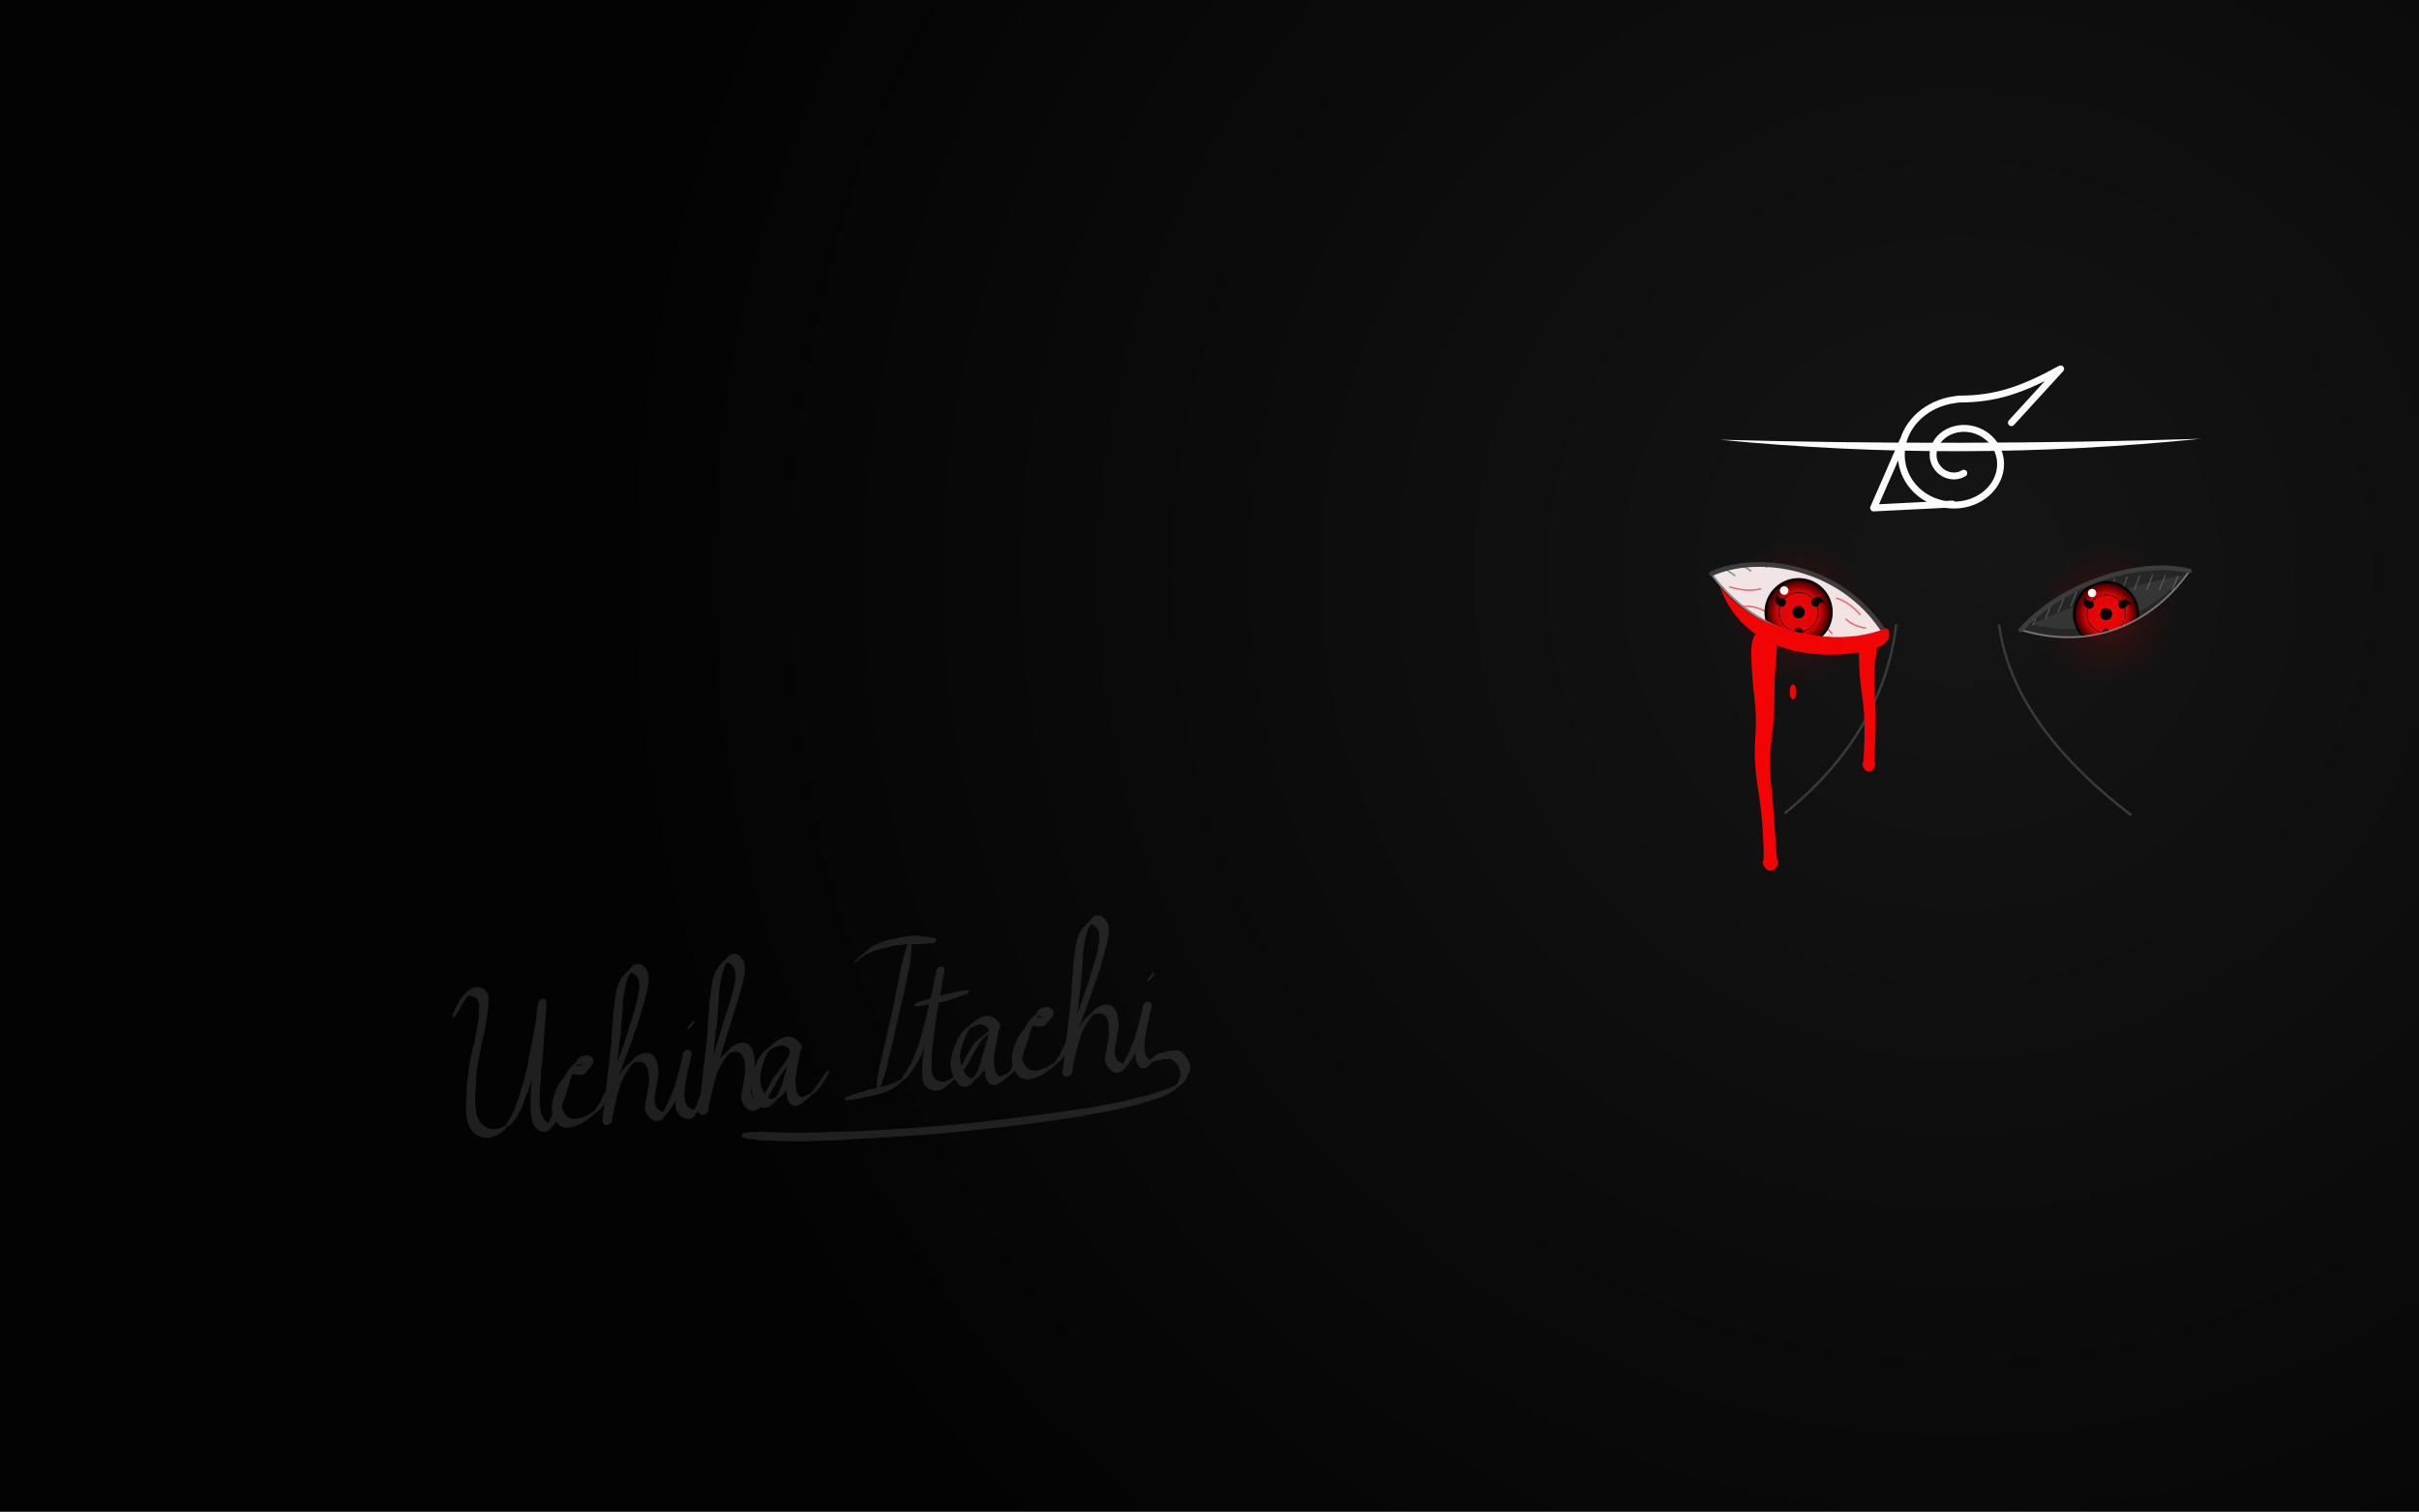
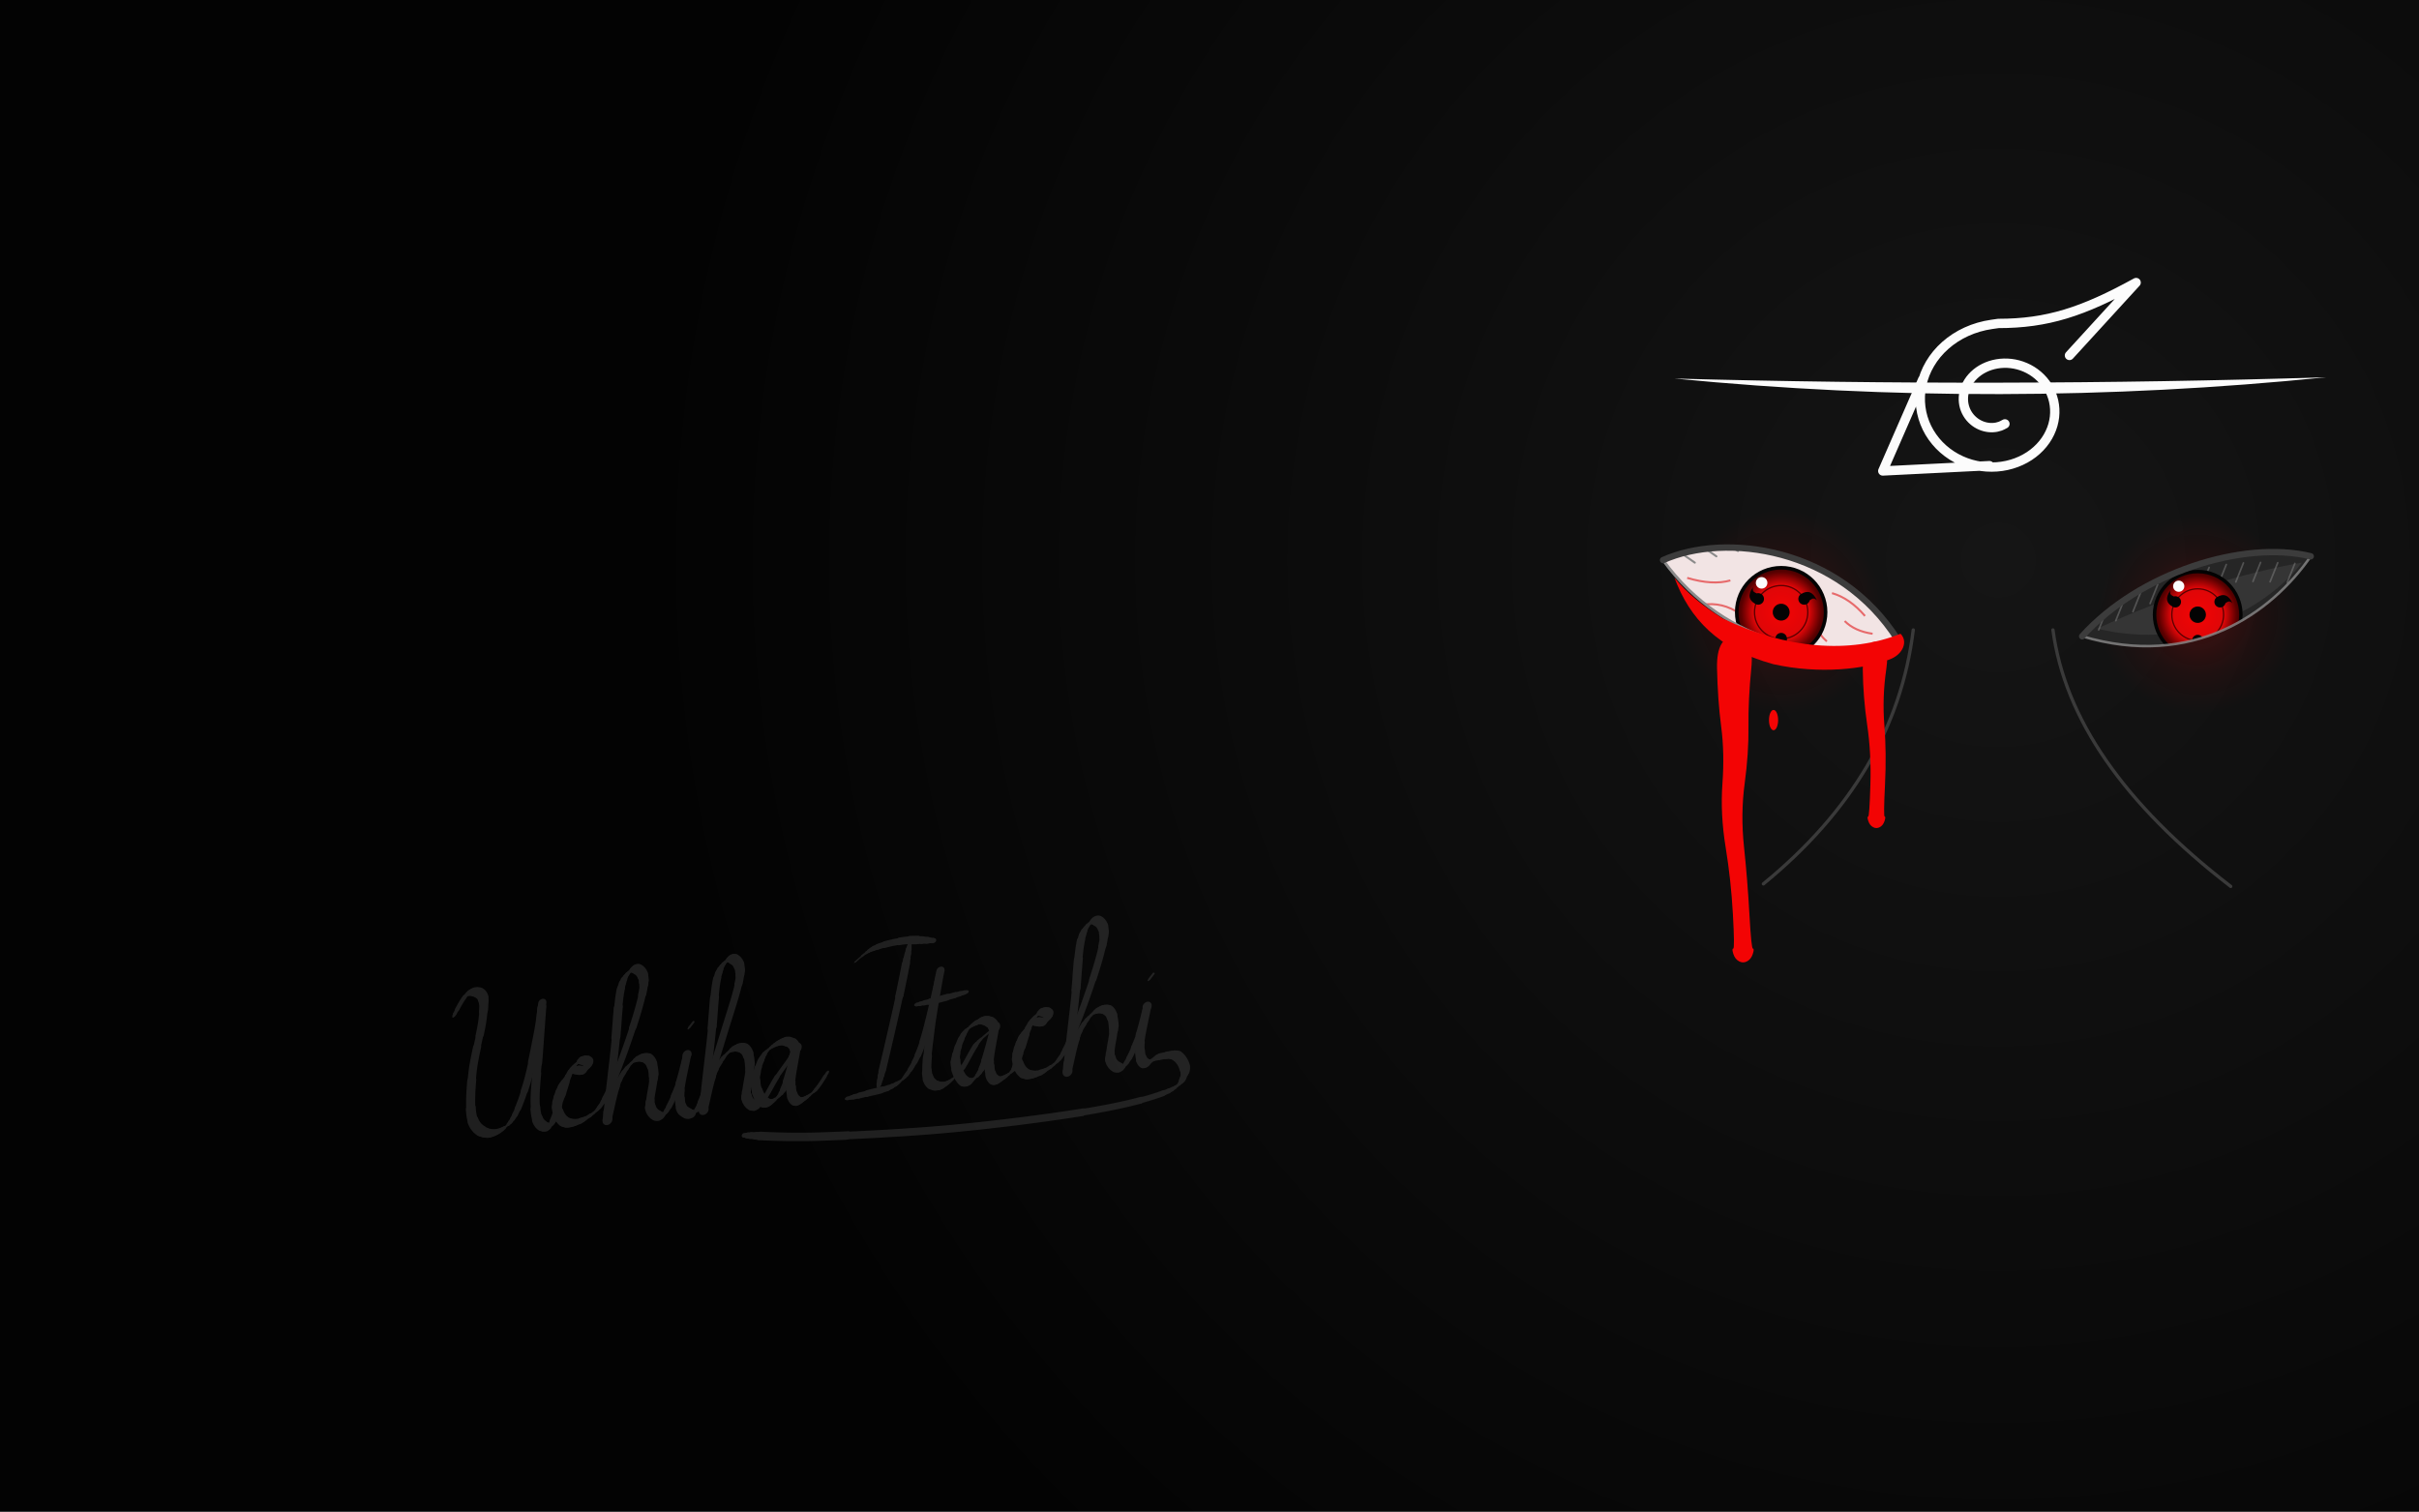
<svg xmlns="http://www.w3.org/2000/svg" viewBox="0 0 1600 1000" preserveAspectRatio="xMidYMid slice">
  <defs>
-     <radialGradient id="uc-depth" gradientUnits="userSpaceOnUse" cx="1295.68" cy="379.58" r="900">
+     <radialGradient id="uc-depth" gradientUnits="userSpaceOnUse" cx="1321.76" cy="370.56" r="900">
      <stop offset="0" stop-color="#151515" />
      <stop offset="0.55" stop-color="#0b0b0b" />
      <stop offset="1" stop-color="#030303" />
    </radialGradient>
    <radialGradient id="uc-glow">
      <stop offset="0" stop-color="#f30404" stop-opacity="0.22" />
      <stop offset=".6" stop-color="#f30404" stop-opacity="0.06" />
      <stop offset="1" stop-color="#f30404" stop-opacity="0" />
    </radialGradient>
    <radialGradient id="uc-iris">
      <stop offset="0" stop-color="#f30404" />
      <stop offset=".62" stop-color="#de0608" />
      <stop offset=".9" stop-color="#5c0000" />
      <stop offset="1" stop-color="#400000" />
    </radialGradient>
    <clipPath id="uc-eyeL">
      <path d="M103 520C152 498 242 510 288 583C236 603 152 588 103 520Z" />
    </clipPath>
    <clipPath id="uc-eyeR">
      <path d="M433 580C478 530 560 504 613 517C582 562 520 606 433 580Z" />
    </clipPath>
  </defs>
  <rect width="1600" height="1000" fill="#030303" />
  <rect width="1600" height="1000" fill="url(#uc-depth)" />
  <g id="uc-signature" opacity="0.11" transform="translate(306 650) rotate(-6) skewX(-12) scale(1)">
    <g fill="none" stroke="#fcfcfc" stroke-linecap="round" stroke-linejoin="round">
      <path d="M-4 22 -3.58 21.19M262.68 13.5 263.5 12.83 264.47 12.03 265.55 11.14 266.75 10.19M155 46 155.61 45.19M461 46 461.61 45.19" stroke-width="1" />
      <path d="M-3.58 21.19 -3.06 20.09M67.79 100.74 69 100M81.32 62.38 82.23 61.4M83.13 60.6 84 60M89.04 65.01 88 66M81 66 79.96 66.67M77.74 68.55 76.65 69.73M95.34 96.22 96.44 95.54 97.52 94.75M98.6 93.83 99.68 92.74M107.15 100.57 107.32 100.46M117.34 66.66 118.24 65.65 119.13 64.75M120 64 121.42 63.07M155.91 63.09 156 63M164.82 101.65 166.41 99.97M171.15 100.57 171.32 100.46M181.34 66.66 182.24 65.65 183.13 64.75M184 64 185.42 63.07M208.74 100.45 209.48 99.65M213 63.42 211.56 64.37M210.21 65.46 209 66.67M219.59 97.59 220.83 96.3M239.83 99.09 241.32 98.12M244 96 244.96 95.03M250.28 86.94 250.96 85.74 251.54 84.75M269.43 8.28 270.9 7.41M298 5 297.92 5.85M299.85 96.15 300.97 95.45M303.04 93.74 304.03 92.68M334.64 98.69 336.04 97.7M338.74 95.34 340 94M351.21 74.51 352.57 73.14M345.57 63.48 344.26 64.41M343.03 65.47 341.93 66.67M351.46 98.01 352.73 96.65M372.12 99.09 373.6 98.12M374.92 97.07 376 96M387.32 62.38 388.23 61.4M389.13 60.6 390 60M395.04 65.01 394 66M387 66 385.96 66.67M383.74 68.55 382.65 69.73M401.34 96.22 402.44 95.54 403.52 94.75M404.6 93.83 405.68 92.74M413.15 100.57 413.32 100.46M423.34 66.66 424.24 65.65 425.13 64.75M426 64 427.42 63.07M461.91 63.09 462 63M487.92 117.34 486.5 118.32M339.12 41.15 340 41" stroke-width="2" />
      <path d="M-3.06 20.09 -2.45 18.76 -1.76 17.27M2.32 9.76 3.17 8.72M36.74 99.44 38.18 98.59M40.83 96.36 42 95M69 100 69.57 99.26M80.43 63.54 81.32 62.38M76.65 69.73 75.64 71.04M92 98 93.13 97.42 94.24 96.84 95.34 96.22M99.68 92.74 100.75 91.45M113.14 3.45 112.11 4.04M111.07 4.9 110.06 6.05M116.44 67.8 117.34 66.66M144.71 100.4 145.44 99.54M177.14 3.45 176.11 4.04M175.07 4.9 174.06 6.05M180.44 67.8 181.34 66.66M209.48 99.65 210.24 98.65M214.5 62.62 213 63.42M209 66.67 208 68M216.96 99.43 218.29 98.64M220.83 96.3 221.98 94.77M238.31 99.94 239.83 99.09M244.96 95.03 245.92 93.86 246.87 92.54 247.8 91.13 248.69 89.69 249.52 88.27 250.28 86.94M270.9 7.41 272.42 6.63M297.92 5.85 297.83 6.84M287.12 96.16 287 97M266.93 102.87 268.13 102.71 269.56 102.52M298.66 96.79 299.85 96.15M304.03 92.68 305.01 91.44M333.24 99.52 334.64 98.69M340 94 340.83 92.95M350 76 351.21 74.51M358.99 67.73 359.68 66.85M346.93 62.68 345.57 63.48M348.78 99.79 350.13 99.06M370.56 99.94 372.12 99.09M376 96 376.83 94.86M386.43 63.54 387.32 62.38M382.65 69.73 381.64 71.04M398 98 399.13 97.42 400.24 96.84 401.34 96.22M405.68 92.74 406.75 91.45M419.14 3.45 418.11 4.04M417.07 4.9 416.06 6.05M422.44 67.8 423.34 66.66M450.71 100.4 451.44 99.54M467.76 99.55 469.26 98.79 470.82 98M489.9 115.29 489.04 116.33M486.5 118.32 484.74 119.26M306.85 45.9 307.91 45.77 309.16 45.63M338.02 41.34 339.12 41.15" stroke-width="2.5" />
      <path d="M-1.76 17.27 -1.02 15.68 -0.22 14.07 0.61 12.5 1.46 11.04 2.32 9.76M4 8 5.39 7.32M35.25 100.13 36.74 99.44M42 95 42.67 94.05 43.31 93M79.57 64.87 80.43 63.54M75.64 71.04 74.74 72.47M90.57 98.66 92 98M100.75 91.45 101.83 89.91 102.91 88.11M110.06 6.05 109.11 7.52M114.7 70.36 115.56 69.03 116.44 67.8M121.42 63.07 122.93 62.42M145.44 99.54 146.16 98.46M163.26 102.29 164.82 101.65M174.06 6.05 173.11 7.52M178.7 70.36 179.56 69.03 180.44 67.8M185.42 63.07 186.93 62.42M210.24 98.65 211 97.47M218 84 218.82 82.66 219.72 81.27 220.68 79.85 221.67 78.41 222.67 76.96 223.65 75.52 224.59 74.11 225.46 72.74 226.25 71.42M216 61.96 214.5 62.62M215.63 99.96 216.96 99.43M236.82 100.6 238.31 99.94M272.42 6.63 274 6M313.12 4.9 314 5M297.83 6.84 297.72 7.96M287.25 95.18 287.12 96.16M269.56 102.52 271.15 102.3M296 98 297.39 97.4 298.66 96.79M305.01 91.44 306 90 306.64 88.99 307.27 87.95M331.85 100.19 333.24 99.52M340.83 92.95 341.65 91.76 342.44 90.43M349.24 77.15 350 76M348.3 62.04 346.93 62.68M341.93 66.67 341 68M352.73 96.65 353.93 94.98M368.99 100.6 370.56 99.94M385.57 64.87 386.43 63.54M381.64 71.04 380.74 72.47M396.57 98.66 398 98M406.75 91.45 407.83 89.91 408.91 88.11M416.06 6.05 415.11 7.52M420.7 70.36 421.56 69.03 422.44 67.8M427.42 63.07 428.93 62.42M451.44 99.54 452.16 98.46M466.36 100.12 467.76 99.55M470.82 98 472.41 97.35M490.56 114.24 489.9 115.29M484.74 119.26 482.59 120.15M201.68 120.21 200.81 120.1 200 120M309.16 45.63 310.56 45.46 312.08 45.28M335.26 41.81 336.72 41.56 338.02 41.34" stroke-width="3" />
      <path d="M3.17 8.72 4 8M38.18 98.59 39.55 97.56 40.83 96.36M82.23 61.4 83.13 60.6M79.96 66.67 78.85 67.53 77.74 68.55M97.52 94.75 98.6 93.83M112.11 4.04 111.07 4.9M119.13 64.75 120 64M144 101 144.71 100.4M176.11 4.04 175.07 4.9M183.13 64.75 184 64M208 101 208.74 100.45M211.56 64.37 210.21 65.46M218.29 98.64 219.59 97.59M241.32 98.12 242.73 97.07 244 96M251.54 84.75 252 84M266.75 10.19 268.05 9.22 269.43 8.28M266 103 266.93 102.87M300.97 95.45 302.02 94.65 303.04 93.74M336.04 97.7 337.41 96.58 338.74 95.34M352.57 73.14 354 71.89 355.43 70.73 356.79 69.66 358 68.67 358.99 67.73M344.26 64.41 343.03 65.47M350.13 99.06 351.46 98.01M373.6 98.12 374.92 97.07M388.23 61.4 389.13 60.6M385.96 66.67 384.85 67.53 383.74 68.55M403.52 94.75 404.6 93.83M418.11 4.04 417.07 4.9M425.13 64.75 426 64M450 101 450.71 100.4M489.04 116.33 487.92 117.34M306 46 306.85 45.9M155.61 45.19 156.5 44 157.39 42.81 158 42M461.61 45.19 462.5 44 463.39 42.81 464 42" stroke-width="1.5" />
      <path d="M5.39 7.32 6.94 7M32.24 100.98 33.74 100.64M44.52 90.66 45.08 89.37 45.62 88.02 46.13 86.6M70.11 98.25 70.61 97.01M77.56 69.15 78 68 78.75 66.36M88 66 86.92 66.19M74 74 73.51 75.31M85.96 99.86 87.52 99.59 89.06 99.19M104 86 104.48 84.96 104.98 83.83 105.48 82.62 105.98 81.34 106.5 80 107.01 78.59 107.53 77.13M111 78 111.63 76.38 112.32 74.79M122.93 62.42 124.48 62.03M147.61 95.75 148.31 94.19 149 92.53 149.67 90.81 150.3 89.07M168 97 168.35 96.14 168.71 95.17M175 78 175.63 76.38 176.32 74.79M186.93 62.42 188.48 62.03M226.92 70.17 227.45 69.01M218.8 61.15 217.45 61.47M206.73 70.41 206.16 71.82M214.34 100.24 215.63 99.96M223 93 223.47 91.92M276.64 5.21 278.07 4.86 279.56 4.54 281.11 4.25M309.32 4.37 310.75 4.57M297.61 9.2 297.48 10.55 297.35 11.99M287.97 90.09 287.77 91.52 287.58 92.85M274.67 101.81 276.49 101.55 278.28 101.28 280 101M289.02 99.76 290.54 99.5 292.02 99.21 293.43 98.86M309.67 83.32 310.25 82 310.82 80.6 311.37 79.11M329.21 100.94 330.5 100.66M359.68 66.85 360 66M352 61 350.87 61.19M340.38 69.13 339.79 70.41 339.23 71.82M355 93 355.44 91.92M377.49 93.59 378.01 92.19M383.56 69.17 384 68 384.75 66.36M394 66 392.92 66.19M380 74 379.51 75.31M391.96 99.86 393.52 99.59 395.06 99.19M410 86 410.48 84.96 410.98 83.83 411.48 82.62 411.98 81.34 412.5 80 413.01 78.59 413.53 77.13M417 78 417.63 76.38 418.32 74.79M428.93 62.42 430.48 62.03M453.61 95.75 454.31 94.19 455 92.53 455.67 90.81 456.3 89.07M472.41 97.35 474 97M491.05 113.18 490.56 114.24M479.01 121.28 477.99 121.56 476.93 121.83 475.84 122.1 474.71 122.37 473.55 122.63 472.35 122.89 471.11 123.15 469.84 123.4 468.52 123.65 467.18 123.9 465.79 124.14 464.37 124.38M204.62 120.62 203.58 120.48 202.6 120.34M315.36 44.89 317.06 44.67 318.75 44.45M326.78 43.25 328.52 42.96 330.27 42.67 332 42.38" stroke-width="4" />
      <path d="M6.94 7 8.57 7M15.21 35.62 15.02 37.21 14.83 38.82 14.64 40.46 14.44 42.13 14.24 43.8M29.35 101.17 30.77 101.16M49.23 75.42 49.62 73.72 50 72 50.28 70.66 50.55 69.25 50.81 67.78 51.06 66.26 51.29 64.7 51.52 63.1 51.74 61.48 51.95 59.84 52.15 58.18 52.34 56.52M72.38 90.62 72.79 88.88 73.19 87.17M74.76 80.98 75.11 79.42 75.44 77.85 75.77 76.28 76.1 74.73 76.44 73.23M72.63 78.33 72.27 79.98 72 81.65M82.93 99.96 84.42 99.98M117.63 41.26 118.03 39.54 118.42 37.82 118.8 36.09 119.17 34.37 119.53 32.67 119.87 30.98 120.19 29.31 120.49 27.67 120.77 26.07 121.03 24.5 121.26 22.98 121.46 21.51 121.64 20.09M107.54 11.47 107 14 106.85 15.06M107.5 99.77 107.71 98.58 107.93 96.98 108.17 95.05 108.44 92.88 108.73 90.54 109.04 88.14 109.38 85.74 109.74 83.45 110.13 81.34 110.55 79.49M141.24 101.4 142.69 101.48M152.83 80.81 153.23 78.93 153.61 76.95 153.97 74.91 154.31 72.87 154.63 70.88 154.92 68.99 155.18 67.27 155.41 65.76 155.61 64.53 155.78 63.62M173.43 77.94 173.84 76.2 174.25 74.44 174.66 72.66 175.06 70.88 175.46 69.09 175.85 67.3 176.24 65.52 176.63 63.75 177 62 177.38 60.27 177.74 58.58 178.09 56.92 178.44 55.3 178.77 53.72 179.1 52.2 179.41 50.73 179.71 49.33 180 48 180.41 46.12 180.82 44.26 181.23 42.42 181.63 40.59 182.03 38.8 182.42 37.02 182.8 35.28 183.17 33.56 183.53 31.88 183.87 30.24 184.19 28.63 184.49 27.05 184.77 25.52 185.03 24.04 185.26 22.6 185.46 21.21 185.64 19.87M171.54 11.47 171 14 170.85 15.06M171.5 99.77 171.71 98.58 171.93 96.98 172.17 95.05 172.44 92.88 172.73 90.54 173.04 88.14 173.38 85.74 173.74 83.45 174.13 81.34 174.55 79.49M205.09 101.4 206.58 101.48M227.82 67.95 228 67M221.51 61.08 220 61M204.75 76.56 204.41 78.23 204.15 79.89M213.12 100.25 214.34 100.24M224.8 87.36 225.22 85.53 225.63 83.59 226.02 81.6 226.39 79.57 226.75 77.56 227.09 75.6 227.41 73.72 227.7 71.96 227.98 70.36 228.23 68.96 228.46 67.78 228.67 66.87M290.84 3.14 292.44 3.05 294 3 295.59 3 297.28 3.05M302.6 3.5 304.38 3.7 306.11 3.92M297.06 15.12 296.91 16.78 296.75 18.5M294.66 39.02 294.48 40.55 294.3 42.08 294.12 43.61 293.93 45.16 293.74 46.7 293.55 48.25 293.36 49.8 293.16 51.35 292.96 52.9 292.77 54.44 292.57 55.98 292.37 57.52 292.17 59.05 291.97 60.57 291.78 62.08 291.58 63.58 291.39 65.07 291.19 66.54 291 68 290.78 69.64 290.56 71.32 290.33 73.05 290.09 74.81 289.85 76.59 289.6 78.37 289.35 80.15 289.11 81.91 288.87 83.65 288.63 85.34 288.4 86.99M314 70 314.27 68.79 314.54 67.47 314.82 66.05 315.09 64.55 315.37 62.96 315.64 61.32 315.92 59.61 316.19 57.86 316.46 56.07 316.73 54.25 316.99 52.42 317.25 50.58 317.5 48.75 317.75 46.93 317.99 45.14 318.22 43.38 318.45 41.67 318.66 40.01 318.87 38.42 319.07 36.91 319.25 35.48 319.43 34.15 319.59 32.93 319.74 31.82 319.88 30.84 320 30M328 101 329.21 100.94M353.72 61.08 352 61M337.81 76.56 337.46 78.23 337.19 79.89 336.99 81.52M346.18 100.27 347.45 100.2M356.74 87.36 357.15 85.53 357.56 83.59 357.95 81.6 358.33 79.57 358.69 77.56 359.03 75.6 359.36 73.72 359.67 71.96 359.95 70.36 360.21 68.96 360.45 67.78 360.66 66.87M378.44 90.69 378.81 89.1 379.16 87.45 379.55 85.74M380.7 81.23 381.04 79.71 381.37 78.14 381.71 76.55 382.05 74.96 382.4 73.4M378.63 78.33 378.27 79.98 378 81.65M388.93 99.96 390.42 99.98M423.63 41.26 424.03 39.54 424.42 37.82 424.8 36.09 425.17 34.37 425.53 32.67 425.87 30.98 426.19 29.31 426.49 27.67 426.77 26.07 427.03 24.5 427.26 22.98 427.46 21.51 427.64 20.09M413.54 11.47 413 14 412.85 15.06M413.5 99.77 413.71 98.58 413.93 96.98 414.17 95.05 414.44 92.88 414.73 90.54 415.04 88.14 415.38 85.74 415.74 83.45 416.13 81.34 416.55 79.49M447.24 101.4 448.69 101.48M458.83 80.81 459.23 78.93 459.61 76.95 459.97 74.91 460.31 72.87 460.63 70.88 460.92 68.99 461.18 67.27 461.41 65.76 461.61 64.53 461.78 63.62M478.62 96.6 480.25 96.56 481.85 96.64M492.16 108.65 492 110M426.21 128.23 424.9 128.31 423.57 128.38 422.21 128.45 420.84 128.52 419.44 128.59 418.03 128.66 416.6 128.73 415.15 128.79 413.68 128.85 412.19 128.92 410.69 128.98 409.17 129.04 407.64 129.09 406.1 129.15 404.54 129.21 402.96 129.26 401.38 129.31 399.78 129.36 398.17 129.41 396.56 129.46 394.93 129.5 393.29 129.55 391.65 129.59 389.99 129.63 388.33 129.67 386.67 129.71 384.99 129.74 383.32 129.78 381.63 129.81 379.95 129.84 378.26 129.87 376.57 129.89 374.87 129.92 373.18 129.94 371.48 129.96 369.79 129.98 368.09 130 366.4 130.02 364.7 130.03 363.02 130.04 361.33 130.05 359.65 130.06 357.97 130.07 356.3 130.07 354.63 130.07 352.97 130.07 351.32 130.07 349.67 130.07 348.04 130.06 346.41 130.05 344.79 130.04 343.18 130.03 341.58 130.02 340 130 338.42 129.98 336.82 129.96 335.21 129.93 333.59 129.91 331.96 129.88 330.33 129.84 328.68 129.81 327.03 129.77 325.37 129.73 323.7 129.68 322.03 129.64 320.35 129.59 318.67 129.54 316.98 129.48 315.3 129.43 313.6 129.37 311.91 129.31 310.21 129.25 308.52 129.19 306.82 129.12 305.13 129.05 303.43 128.98 301.74 128.91 300.05 128.84 298.37 128.77 296.68 128.69 295.01 128.62 293.33 128.54 291.67 128.46 290.01 128.38 288.35 128.3 286.71 128.22 285.07 128.13 283.44 128.05 281.83 127.96 280.22 127.88 278.62 127.79 277.04 127.7 275.46 127.62 273.9 127.53 272.36 127.44 270.83 127.35 269.31 127.26M210.59 121.5 209.29 121.31 208.05 121.13" stroke-width="5" />
      <path d="M8.57 7 10.17 7.32M15.53 14.03 15.73 15.31 15.88 16.72 15.98 18.27 16.03 19.96M13.04 65.16 13.08 66.91 13.13 68.67 13.2 70.42 13.28 72.16 13.38 73.89 13.5 75.59 13.63 77.27 13.79 78.91 13.98 80.51 14.18 82.07 14.41 83.56M25.57 100.29 26.8 100.71 28 101M55 22 55.03 22.87 55.06 23.89 55.1 25.06 55.14 26.35 55.19 27.75 55.24 29.26 55.29 30.85 55.35 32.51 55.41 34.24 55.47 36.02 55.53 37.83 55.59 39.66 55.65 41.5 55.71 43.34 55.77 45.16 55.83 46.95 55.89 48.69 55.95 50.38 56 52 56.05 53.6 56.09 55.23 56.13 56.89 56.16 58.58M56.27 65.4 56.3 67.1 56.33 68.77 56.37 70.43 56.41 72.05 56.46 73.64 56.52 75.18 56.59 76.67 56.67 78.1 56.77 79.47 56.88 80.78 57 82 57.26 84.16 57.54 86.15 57.85 87.98M64.94 100.44 66.41 100.85M90 61 90.18 62.09M85.56 65.98 84.04 65.66M71.74 84.98 71.8 86.54 72 88M80.19 99.48 81.5 99.8M122 14 121.8 11.65M106.43 27.41 106.46 29.03 106.5 30.69 106.54 32.37 106.59 34.09 106.65 35.83 106.7 37.59 106.76 39.37 106.81 41.16 106.86 42.97 106.91 44.78 106.95 46.59M106.74 94.72 106.77 95.94 106.8 97.03 106.84 97.99 106.88 98.81 106.94 99.48 107 100M127.48 62.03 128.83 62.4M135 74 135.13 75.23 135.18 76.61M134.49 91.31 134.57 92.7 134.73 93.94M156 63 156.03 63.32M153.97 86.71 154 88 154.17 90.22 154.44 92.27M186 14 185.8 11.65M170.43 27.41 170.46 29.03 170.5 30.69 170.54 32.37 170.59 34.09 170.65 35.83 170.7 37.59 170.76 39.37 170.81 41.16 170.86 42.97 170.91 44.78 170.95 46.59M170.74 94.72 170.77 95.94 170.8 97.03 170.84 97.99 170.88 98.81 170.94 99.48 171 100M191.48 62.03 192.83 62.4M199 74 199.13 75.23 199.18 76.61M198.49 91.31 198.57 92.7 198.73 93.94M228 67 227.84 65.45M223.1 61.45 221.51 61.08M203.89 84.61 204 86M212 100 213.12 100.25M229.12 66.12 229.17 66.65M227.91 88.76 228 90 228.3 92.11M317.82 80.94 317.86 82.53 317.92 84.07 317.99 85.56 318.09 87 318.21 88.36 318.36 89.65 318.54 90.86M325.35 100.55 326.68 100.86M355.56 61.59 353.72 61.08M336.89 84.61 337 86M345 100 346.18 100.27M361.12 66.12 361.17 66.65M359.91 88.76 360 90 360.3 92.11M396 61 396.18 62.09M391.56 65.98 390.04 65.66M377.74 84.98 377.8 86.54 378 88M386.19 99.48 387.5 99.8M428 14 427.8 11.65M412.43 27.41 412.46 29.03 412.5 30.69 412.54 32.37 412.59 34.09 412.65 35.83 412.7 37.59 412.76 39.37 412.81 41.16 412.86 42.97 412.91 44.78 412.95 46.59M412.74 94.72 412.77 95.94 412.8 97.03 412.84 97.99 412.88 98.81 412.94 99.48 413 100M433.48 62.03 434.83 62.4M441 74 441.13 75.23 441.18 76.61M440.49 91.31 440.57 92.7 440.73 93.94M462 63 462.03 63.32M459.97 86.71 460 88 460.17 90.22 460.44 92.27M464 100 465.1 100.32M483.38 96.88 484.77 97.32M491.99 107.19 492.16 108.65" stroke-width="6" />
      <path d="M10.17 7.32 11.67 7.94M14.92 11.81 15.26 12.87 15.53 14.03M14.41 83.56 14.67 85 14.96 86.37 15.28 87.66 15.62 88.88 16 90 16.75 91.78M23.11 99.05 24.34 99.74 25.57 100.29M57.85 87.98 58.19 89.66 58.56 91.19 58.97 92.58 59.41 93.85 59.9 95.01M63.48 99.59 64.94 100.44M87.5 59.69 89.06 60.26M72 88 72.35 89.42 72.84 90.88 73.44 92.33M77.91 98.32 79 99 80.19 99.48M121.8 11.65 121.34 9.59 120.67 7.81M116.87 3.52 115.89 3.13M107 100 107.15 100.57M128.83 62.4 130 63M133.13 67.13 133.71 68.62 134.22 70.27 134.65 72.06 135 74M134.73 93.94 135 95M139.74 100.83 141.24 101.4M154.44 92.27 154.8 94.11 155.25 95.75 155.8 97.17M160.36 101.58 161.76 102.18M185.8 11.65 185.34 9.59 184.67 7.81M180.87 3.52 179.89 3.13M171 100 171.15 100.57M192.83 62.4 194 63M197.13 67.13 197.71 68.62 198.22 70.27 198.65 72.06 199 74M198.73 93.94 199 95M203.6 100.83 205.09 101.4M226.04 62.98 224.65 62.08 223.1 61.45M204 86 204.27 87.5 204.68 89.07 205.24 90.67 205.9 92.27M211.11 99.53 212 100M228.3 92.11 228.69 94.04 229.17 95.78 229.75 97.31M232.05 100.48 233 101M318.54 90.86 318.75 91.98 319 93 319.72 95.11M322.81 99.25 324.05 100.02 325.35 100.55M360 66 359.74 64.74M357.31 62.44 355.56 61.59M337 86 337.27 87.5 337.7 89.07 338.26 90.67M344.15 99.53 345 100M360.3 92.11 360.69 94.04 361.17 95.78 361.75 97.31M364.05 100.48 365 101M393.5 59.69 395.06 60.26M378 88 378.35 89.42 378.84 90.88 379.44 92.33M383.91 98.32 385 99 386.19 99.48M427.8 11.65 427.34 9.59 426.67 7.81M422.87 3.52 421.89 3.13M413 100 413.15 100.57M434.83 62.4 436 63M439.13 67.13 439.71 68.62 440.22 70.27 440.65 72.06 441 74M440.73 93.94 441 95M445.74 100.83 447.24 101.4M460.44 92.27 460.8 94.11 461.25 95.75 461.8 97.17M484.77 97.32 486 98M491.56 105.67 491.99 107.19" stroke-width="6.5" />
      <path d="M11.67 7.94 12.97 8.84 14 10 14.5 10.86 14.92 11.81M16.75 91.78 17.61 93.39 18.57 94.83 19.62 96.11 20.73 97.24 21.9 98.22 23.11 99.05M59.9 95.01 60.42 96.05 61 97 62.14 98.41 63.48 99.59M89.06 60.26 90 61M73.44 92.33 74.16 93.75 74.98 95.1 75.89 96.33 76.87 97.42 77.91 98.32M120.67 7.81 119.84 6.33 118.89 5.12 117.89 4.19 116.87 3.52M130 63 130.9 63.73 131.72 64.67 132.46 65.81 133.13 67.13M135 95 135.82 96.85 136.94 98.48 138.28 99.83 139.74 100.83M155.8 97.17 156.44 98.36 157.17 99.31 158 100 159.1 100.76 160.36 101.58M184.67 7.81 183.84 6.33 182.89 5.12 181.89 4.19 180.87 3.52M194 63 194.9 63.73 195.72 64.67 196.46 65.81 197.13 67.13M199 95 199.8 96.85 200.89 98.48 202.17 99.83 203.6 100.83M227.84 65.45 227.14 64.1 226.04 62.98M205.9 92.27 206.66 93.82 207.48 95.28 208.37 96.62 209.28 97.8 210.2 98.79 211.11 99.53M229 66 229.12 66.12M229.75 97.31 230.42 98.62 231.19 99.68 232.05 100.48M319.72 95.11 320.62 96.83 321.66 98.2 322.81 99.25M359.74 64.74 358.78 63.52 357.31 62.44M338.26 90.67 338.94 92.27 339.71 93.82 340.55 95.28 341.44 96.62 342.35 97.8 343.26 98.79 344.15 99.53M361 66 361.12 66.12M361.75 97.31 362.42 98.62 363.19 99.68 364.05 100.48M395.06 60.26 396 61M379.44 92.33 380.16 93.75 380.98 95.1 381.89 96.33 382.87 97.42 383.91 98.32M426.67 7.81 425.84 6.33 424.89 5.12 423.89 4.19 422.87 3.52M436 63 436.9 63.73 437.72 64.67 438.46 65.81 439.13 67.13M441 95 441.82 96.85 442.94 98.48 444.28 99.83 445.74 100.83M461.8 97.17 462.44 98.36 463.17 99.31 464 100M486 98 487.03 98.86 488.08 99.95 489.11 101.22 490.07 102.63 490.9 104.13 491.56 105.67" stroke-width="7" />
      <path d="M16.03 19.96 16.05 21.81 16.04 23.82 16 26 15.96 27.18 15.89 28.43 15.8 29.75 15.68 31.14 15.54 32.59 15.38 34.08 15.21 35.62M14.24 43.8 14.05 45.49 13.86 47.17 13.68 48.86 13.52 50.53 13.37 52.18 13.25 53.82 13.14 55.42 13.07 56.99 13.02 58.52 13 60 13 61.7 13.02 63.42 13.04 65.16M28 101 29.35 101.17M52.34 56.52 52.53 54.86 52.71 53.21 52.87 51.57 53.04 49.96 53.19 48.38 53.34 46.85 53.48 45.35 53.62 43.92 53.75 42.54 53.88 41.23 54 40 54.19 37.95 54.35 35.98 54.48 34.09 54.59 32.3 54.68 30.6 54.75 29 54.81 27.52 54.85 26.15 54.89 24.91 54.93 23.8 54.96 22.83 55 22 55 19 55 22M56.16 58.58 56.19 60.28 56.21 61.99 56.24 63.7 56.27 65.4M85.69 59.52 87.5 59.69M86.92 66.19 85.56 65.98M84.04 65.66 82.48 65.57M72 81.65 71.81 83.33 71.74 84.98M81.5 99.8 82.93 99.96M121.64 20.09 121.78 18.73 121.89 17.43 121.97 16.21 122 15.07 122 14M115.89 3.13 115 3M106.85 15.06 106.72 16.19 106.62 17.39 106.54 18.66 106.48 19.98 106.44 21.37 106.41 22.81 106.41 24.3 106.41 25.83 106.43 27.41M106.95 46.59 106.97 48.4 106.99 50.2 107 52 107 53.48 106.99 55.05 106.98 56.71 106.97 58.44 106.95 60.23 106.94 62.08 106.92 63.98 106.9 65.91 106.87 67.87 106.85 69.85 106.83 71.84 106.81 73.84 106.79 75.83 106.77 77.8 106.75 79.75 106.73 81.67 106.72 83.54 106.71 85.36 106.71 87.12 106.7 88.81 106.71 90.43 106.71 91.96 106.73 93.39 106.74 94.72M126.01 61.91 127.48 62.03M135.18 76.61 135.17 78.11 135.1 79.71 135 81.38 134.88 83.09 134.75 84.81 134.63 86.52 134.54 88.2 134.49 89.8 134.49 91.31M156.03 63.32 156 64.01 155.91 65.03 155.78 66.32 155.62 67.85 155.43 69.58 155.22 71.45 155 73.44 154.78 75.49 154.57 77.56 154.38 79.6 154.22 81.59 154.09 83.46 154 85.18 153.97 86.71M161.76 102.18 163.26 102.29M185.64 19.87 185.78 18.58 185.89 17.35 185.97 16.17 186 15.05 186 14M179.89 3.13 179 3M170.85 15.06 170.72 16.19 170.62 17.39 170.54 18.66 170.48 19.98 170.44 21.37 170.41 22.81 170.41 24.3 170.41 25.83 170.43 27.41M170.95 46.59 170.97 48.4 170.99 50.2 171 52 171 53.48 170.99 55.05 170.98 56.71 170.97 58.44 170.95 60.23 170.94 62.08 170.92 63.98 170.9 65.91 170.87 67.87 170.85 69.85 170.83 71.84 170.81 73.84 170.79 75.83 170.77 77.8 170.75 79.75 170.73 81.67 170.72 83.54 170.71 85.36 170.71 87.12 170.7 88.81 170.71 90.43 170.71 91.96 170.73 93.39 170.74 94.72M190.01 61.91 191.48 62.03M199.18 76.61 199.17 78.11 199.1 79.71 199 81.38 198.88 83.09 198.75 84.81 198.63 86.52 198.54 88.2 198.49 89.8 198.49 91.31M204.15 79.89 203.97 81.52 203.88 83.1 203.89 84.61M229.17 66.65 229.16 67.53 229.1 68.72 229 70.17 228.87 71.84 228.72 73.67 228.56 75.63 228.4 77.65 228.24 79.71 228.1 81.75 227.99 83.72 227.92 85.58 227.89 87.27 227.91 88.76M233 101 234.11 101.19M297.28 3.05 299.03 3.16 300.81 3.31 302.6 3.5M296.75 18.5 296.59 20.26 296.42 22.04 296.24 23.84 296.07 25.65 295.89 27.45 295.71 29.24 295.53 31 295.35 32.72 295.18 34.39 295 36 294.83 37.51 294.66 39.02M320 30 320.5 25.38 320 30 319.95 30.85 319.88 31.83 319.8 32.95 319.72 34.18 319.62 35.52 319.52 36.96 319.41 38.48 319.29 40.07 319.18 41.73 319.06 43.44 318.94 45.19 318.82 46.97 318.7 48.77 318.59 50.57 318.48 52.38 318.38 54.17 318.29 55.93 318.21 57.66 318.14 59.34 318.08 60.97 318.03 62.52 318 64 317.97 65.67 317.94 67.37 317.91 69.08 317.87 70.8 317.84 72.52 317.82 74.24 317.81 75.95 317.8 77.64 317.8 79.3 317.82 80.94M326.68 100.86 328 101M336.99 81.52 336.89 83.1 336.89 84.61M361.17 66.65 361.16 67.53 361.1 68.72 361 70.17 360.87 71.84 360.72 73.67 360.56 75.63 360.4 77.65 360.24 79.71 360.1 81.75 359.99 83.72 359.92 85.58 359.89 87.27 359.91 88.76M365 101 366.14 101.19M391.69 59.52 393.5 59.69M392.92 66.19 391.56 65.98M390.04 65.66 388.48 65.57M378 81.65 377.81 83.33 377.74 84.98M387.5 99.8 388.93 99.96M427.64 20.09 427.78 18.73 427.89 17.43 427.97 16.21 428 15.07 428 14M421.89 3.13 421 3M412.85 15.06 412.72 16.19 412.62 17.39 412.54 18.66 412.48 19.98 412.44 21.37 412.41 22.81 412.41 24.3 412.41 25.83 412.43 27.41M412.95 46.59 412.97 48.4 412.99 50.2 413 52 413 53.48 412.99 55.05 412.98 56.71 412.97 58.44 412.95 60.23 412.94 62.08 412.92 63.98 412.9 65.91 412.87 67.87 412.85 69.85 412.83 71.84 412.81 73.84 412.79 75.83 412.77 77.8 412.75 79.75 412.73 81.67 412.72 83.54 412.71 85.36 412.71 87.12 412.7 88.81 412.71 90.43 412.71 91.96 412.73 93.39 412.74 94.72M432.01 61.91 433.48 62.03M441.18 76.61 441.17 78.11 441.1 79.71 441 81.38 440.88 83.09 440.75 84.81 440.63 86.52 440.54 88.2 440.49 89.8 440.49 91.31M462.03 63.32 462 64.01 461.91 65.03 461.78 66.32 461.62 67.85 461.43 69.58 461.22 71.45 461 73.44 460.78 75.49 460.57 77.56 460.38 79.6 460.22 81.59 460.09 83.46 460 85.18 459.97 86.71M481.85 96.64 483.38 96.88M269.31 127.26 267.81 127.17 266.32 127.08 264.85 126.99 263.4 126.9 261.97 126.81 260.56 126.72 259.16 126.63 257.79 126.54 256.43 126.44 255.1 126.36 253.79 126.27 252.5 126.18 251.24 126.09 250 126 247.83 125.84 245.68 125.67 243.57 125.49 241.49 125.3 239.45 125.11 237.44 124.91 235.46 124.71 233.52 124.5 231.61 124.29 229.74 124.07 227.91 123.85 226.12 123.63 224.37 123.41 222.66 123.19 221 122.97 219.38 122.75 217.8 122.53 216.26 122.32 214.77 122.11 213.33 121.9 211.94 121.7 210.59 121.5" stroke-width="5.5" />
      <path d="M30.77 101.16 32.24 100.98M46.13 86.6 46.63 85.13 47.1 83.6 47.56 82.03 48 80.42 48.42 78.78 48.83 77.11 49.23 75.42M66.41 100.85 67.79 100.74M70.61 97.01 71.08 95.58 71.53 94.01 71.96 92.34 72.38 90.62M73.19 87.17 73.59 85.53 74 84 74.39 82.52 74.76 80.98M76.44 73.23 76.79 71.79 77.16 70.42 77.56 69.15M90.18 62.09 89.81 63.56M73.51 75.31 73.05 76.77 72.63 78.33M84.42 99.98 85.96 99.86M107.53 77.13 108.05 75.62 108.57 74.07 109.09 72.48 109.61 70.86 110.12 69.21 110.63 67.54 111.13 65.85 111.63 64.16 112.12 62.46 112.6 60.77 113.08 59.08 113.54 57.41 113.98 55.76 114.42 54.13 114.84 52.54 115.24 50.98 115.63 49.47 116 48 116.41 46.35 116.82 44.67 117.23 42.98 117.63 41.26M115 3 114.11 3.11M108.26 9.32 107.54 11.47M107.32 100.46 107.5 99.77M110.55 79.49 111 78M124.48 62.03 126.01 61.91M150.3 89.07 150.91 87.33 151.48 85.63 152 84 152.42 82.51 152.83 80.81M155.78 63.62 155.91 63.09M168.71 95.17 169.07 94.12 169.45 92.97 169.83 91.75 170.21 90.45 170.6 89.07 171 87.63 171.4 86.13 171.8 84.58 172.21 82.98 172.62 81.33 173.03 79.65 173.43 77.94M179 3 178.11 3.11M172.26 9.32 171.54 11.47M171.32 100.46 171.5 99.77M174.55 79.49 175 78M188.48 62.03 190.01 61.91M227.45 69.01 227.82 67.95M220 61 218.8 61.15M206.16 71.82 205.63 73.33 205.16 74.92 204.75 76.56M223.47 91.92 223.92 90.6 224.37 89.07 224.8 87.36M228.67 66.87 228.85 66.27M234.11 101.19 235.4 101.04M281.11 4.25 282.7 3.99 284.31 3.76 285.94 3.56 287.58 3.39 289.22 3.25 290.84 3.14M306.11 3.92 307.76 4.15 309.32 4.37M297.35 11.99 297.21 13.52 297.06 15.12M288.4 86.99 288.18 88.58 287.97 90.09M280 101 281.4 100.78 282.87 100.58 284.38 100.39 285.92 100.19 287.48 99.99 289.02 99.76M311.37 79.11 311.92 77.52 312.45 75.83 312.98 74.01 313.49 72.07 314 70M339.23 71.82 338.7 73.33 338.23 74.92 337.81 76.56M355.44 91.92 355.88 90.6 356.31 89.07 356.74 87.36M360.66 66.87 360.85 66.27M366.14 101.19 367.49 101.04M378.01 92.19 378.44 90.69M379.55 85.74 380 84 380.36 82.67 380.7 81.23M382.4 73.4 382.76 71.89 383.15 70.48 383.56 69.17M396.18 62.09 395.81 63.56M379.51 75.31 379.05 76.77 378.63 78.33M390.42 99.98 391.96 99.86M413.53 77.13 414.05 75.62 414.57 74.07 415.09 72.48 415.61 70.86 416.12 69.21 416.63 67.54 417.13 65.85 417.63 64.16 418.12 62.46 418.6 60.77 419.08 59.08 419.54 57.41 419.98 55.76 420.42 54.13 420.84 52.54 421.24 50.98 421.63 49.47 422 48 422.41 46.35 422.82 44.67 423.23 42.98 423.63 41.26M421 3 420.11 3.11M414.26 9.32 413.54 11.47M413.32 100.46 413.5 99.77M416.55 79.49 417 78M430.48 62.03 432.01 61.91M456.3 89.07 456.91 87.33 457.48 85.63 458 84 458.42 82.51 458.83 80.81M461.78 63.62 461.91 63.09M465.1 100.32 466.36 100.12M474 97 475.45 96.86 477 96.71 478.62 96.6M492 110 491.73 111.05 491.43 112.11 491.05 113.18M464.37 124.38 462.91 124.61 461.41 124.84 459.88 125.06 458.3 125.28 456.69 125.5 455.04 125.71 453.35 125.92 451.62 126.12 449.85 126.32 448.05 126.51 446.2 126.7 444.32 126.88 442.39 127.05 440.43 127.23 438.42 127.39 436.38 127.55 434.29 127.71 432.17 127.86 430 128 428.76 128.08 427.5 128.16 426.21 128.23M208.05 121.13 206.85 120.95 205.71 120.78 204.62 120.62M318.75 44.45 320.41 44.23 322 44 323.49 43.78 325.09 43.52 326.78 43.25" stroke-width="4.5" />
      <path d="M33.74 100.64 35.25 100.13M43.31 93 43.93 91.87 44.52 90.66M69.57 99.26 70.11 98.25M78.75 66.36 79.57 64.87M84 60 85.69 59.52M89.81 63.56 89.04 65.01M82.48 65.57 81 66M74.74 72.47 74 74M89.06 99.19 90.57 98.66M102.91 88.11 104 86M114.11 3.11 113.14 3.45M109.11 7.52 108.26 9.32M112.32 74.79 113.07 73.25 113.86 71.77 114.7 70.36M142.69 101.48 144 101M146.16 98.46 146.89 97.19 147.61 95.75M166.41 99.97 168 97M178.11 3.11 177.14 3.45M173.11 7.52 172.26 9.32M176.32 74.79 177.07 73.25 177.86 71.77 178.7 70.36M206.58 101.48 208 101M211 97.47 211.77 96.14 212.55 94.69 213.33 93.17 214.11 91.59 214.89 89.98 215.67 88.39 216.45 86.85 217.23 85.37 218 84M226.25 71.42 226.92 70.17M217.45 61.47 216 61.96M208 68 207.35 69.13 206.73 70.41M221.98 94.77 223 93M228.85 66.27 229 66M235.4 101.04 236.82 100.6M274 6 275.28 5.59 276.64 5.21M310.75 4.57 312.02 4.75 313.12 4.9M297.72 7.96 297.61 9.2M287.58 92.85 287.41 94.08 287.25 95.18M271.15 102.3 272.87 102.07 274.67 101.81M293.43 98.86 294.76 98.46 296 98M307.27 87.95 307.88 86.87 308.49 85.74 309.09 84.56 309.67 83.32M330.5 100.66 331.85 100.19M342.44 90.43 343.22 89.01 343.99 87.51 344.75 85.97 345.5 84.4 346.24 82.84 346.99 81.31 347.73 79.83 348.48 78.44 349.24 77.15M350.87 61.19 349.62 61.54 348.3 62.04M341 68 340.38 69.13M347.45 100.2 348.78 99.79M353.93 94.98 355 93M360.85 66.27 361 66M367.49 101.04 368.99 100.6M376.83 94.86 377.49 93.59M384.75 66.36 385.57 64.87M390 60 391.69 59.52M395.81 63.56 395.04 65.01M388.48 65.57 387 66M380.74 72.47 380 74M395.06 99.19 396.57 98.66M408.91 88.11 410 86M420.11 3.11 419.14 3.45M415.11 7.52 414.26 9.32M418.32 74.79 419.07 73.25 419.86 71.77 420.7 70.36M448.69 101.48 450 101M452.16 98.46 452.89 97.19 453.61 95.75M482.59 120.15 480 121 479.01 121.28M202.6 120.34 201.68 120.21M312.08 45.28 313.69 45.09 315.36 44.89M332 42.38 333.67 42.09 335.26 41.81" stroke-width="3.5" />
      <path d="M262 14 262.68 13.5" stroke-width="0.5" />
    </g>
  </g>
-   <g id="uc-face" transform="translate(1068.14 57.18) scale(0.62)">
+   <g id="uc-face" transform="translate(1013.48 -66.24) scale(0.84)">
    <path d="M300 575Q286 690 182 775M410 575Q424 680 550 777" fill="none" stroke="#3a3a3a" stroke-width="2.6" stroke-linecap="round" />
    <circle cx="196" cy="561" r="80.5" fill="url(#uc-glow)" />
    <circle cx="524" cy="563" r="78.2" fill="url(#uc-glow)" />
    <path d="M112 377Q368.5 384 625 376Q368.5 402 112 377Z" fill="#fcfcfc" />
    <path d="M372.19 412.7Q369.84 414.01 368.51 414.5Q367.18 414.98 365.72 415.28Q364.26 415.57 362.71 415.64Q361.16 415.72 359.55 415.55Q357.95 415.39 356.33 414.97Q354.72 414.56 353.14 413.88Q351.57 413.21 350.07 412.28Q348.58 411.36 347.23 410.18Q345.87 409.01 344.7 407.61Q343.53 406.21 342.58 404.6Q341.63 403 340.95 401.23Q340.27 399.45 339.89 397.54Q339.51 395.63 339.46 393.64Q339.41 391.64 339.71 389.61Q340.01 387.57 340.68 385.55Q341.34 383.53 342.36 381.58Q343.38 379.63 344.76 377.8Q346.14 375.97 347.85 374.32Q349.56 372.67 351.58 371.25Q353.6 369.83 355.9 368.69Q358.19 367.54 360.7 366.73Q363.22 365.91 365.9 365.45Q368.59 364.99 371.38 364.91Q374.17 364.84 377 365.17Q379.83 365.5 382.64 366.25Q385.44 367 388.14 368.16Q390.84 369.32 393.36 370.88Q395.89 372.45 398.17 374.39Q400.44 376.33 402.41 378.62Q404.37 380.9 405.96 383.49Q407.55 386.08 408.71 388.92Q409.87 391.75 410.55 394.78Q411.23 397.8 411.4 400.94Q411.57 404.08 411.21 407.27Q410.85 410.45 409.95 413.61Q409.04 416.76 407.59 419.8Q406.15 422.84 404.18 425.69Q402.21 428.54 399.74 431.12Q397.28 433.7 394.37 435.94Q391.46 438.17 388.15 440.01Q384.84 441.84 381.22 443.2Q377.59 444.57 373.71 445.42Q369.84 446.27 365.8 446.57Q361.77 446.87 357.67 446.59Q353.57 446.32 349.51 445.45Q345.44 444.59 341.51 443.14Q337.58 441.69 333.88 439.68Q330.18 437.67 326.81 435.12Q323.44 432.57 320.49 429.54Q317.54 426.5 315.1 423.04Q312.65 419.58 310.79 415.76Q308.92 411.94 307.69 407.85Q306.47 403.76 305.93 399.49Q305.39 395.22 305.56 390.86Q305.74 386.5 306.65 382.16Q307.57 377.83 309.21 373.61Q310.85 369.4 313.2 365.42Q315.55 361.43 318.57 357.78Q321.6 354.13 325.24 350.9Q328.88 347.68 333.06 344.96Q337.24 342.25 341.88 340.14Q346.52 338.02 351.52 336.56Q356.52 335.1 361.76 334.35L367 333.6M367 333.6C405.5 333.6 433.5 324.5 475.5 301.4L423 358.8M307.5 377.7L276 449.8L360 445.6" fill="none" stroke="#fcfcfc" stroke-width="7.35" stroke-linecap="round" stroke-linejoin="round" />
    <g clip-path="url(#uc-eyeL)">
      <path d="M103 520C152 498 242 510 288 583C236 603 152 588 103 520Z" fill="#f2e4e4" />
      <path d="M122 534q20 6 34 2M130 556q16-4 30 4M236 546q14 4 26 18M232 584q-12-10-4-22M150 576q10-6 20-2M246 568q8 8 22 10" fill="none" stroke="#de0608" stroke-width="1.6" opacity=".55" />
      <g id="uc-iris-L" class="iris stage-3" transform="translate(196 561) scale(35)">
        <circle class="disc" r="1" fill="url(#uc-iris)" />
        <circle id="uc-iris-L-ring" class="ring" r="0.6" fill="none" stroke="#5c0000" stroke-width=".03" />
        <g id="uc-iris-L-t1" class="tomoe t1" transform="rotate(-60)">
          <path d="M-0.13 -0.6C-0.13 -0.76 -0.05 -0.85 0.17 -0.83C0.07 -0.8 0.09 -0.75 0.09 -0.69A0.13 0.13 0 1 1 -0.13 -0.6Z" fill="#030303" />
        </g>
        <g id="uc-iris-L-t2" class="tomoe t2" transform="rotate(60)">
          <path d="M-0.13 -0.6C-0.13 -0.76 -0.05 -0.85 0.17 -0.83C0.07 -0.8 0.09 -0.75 0.09 -0.69A0.13 0.13 0 1 1 -0.13 -0.6Z" fill="#030303" />
        </g>
        <g id="uc-iris-L-t3" class="tomoe t3" transform="rotate(180)">
          <path d="M-0.13 -0.6C-0.13 -0.76 -0.05 -0.85 0.17 -0.83C0.07 -0.8 0.09 -0.75 0.09 -0.69A0.13 0.13 0 1 1 -0.13 -0.6Z" fill="#030303" />
        </g>
        <circle id="uc-iris-L-pupil" class="pupil" r=".19" fill="#030303" />
        <circle class="rim" r="1" fill="none" stroke="#030303" stroke-width=".08" />
        <circle id="uc-iris-L-glint" class="glint" cx="-.44" cy="-.66" r=".13" fill="#fcfcfc" />
      </g>
      <path d="M118 515l10 7M135 510.03l10 7M152 505.81l10 7M169 502.99l10 7M186 502l10 7M203 502.99l10 7M220 514.81l10 7M237 528.03l10 7M254 542l10 7" stroke="#8a8a8a" stroke-width="1.6" stroke-linecap="round" />
    </g>
    <path d="M103 520C152 498 242 510 288 583C236 603 152 588 103 520Z" fill="none" stroke="#8a8a8a" stroke-width="2.2" stroke-linejoin="round" />
    <path d="M103 520C152 498 242 510 288 583" fill="none" stroke="#3c3c3c" stroke-width="5" stroke-linecap="round" />
    <g clip-path="url(#uc-eyeR)">
      <path d="M433 580C478 530 560 504 613 517C582 562 520 606 433 580Z" fill="#262626" />
      <path d="M445 574C500 548 560 530 606 522C580 556 520 592 445 574Z" fill="#3c3c3c" opacity=".7" />
      <path d="M452 560l-6 15M465.5 552.66l-6 15M479 545.63l-6 15M492.5 539.22l-6 15M506 533.67l-6 15M519.5 529.14l-6 15M533 525.74l-6 15M546.5 523.47l-6 15M560 522.22l-6 15M573.5 521.83l-6 15M587 522.06l-6 15M600.5 522.6l-6 15" stroke="#8a8a8a" stroke-width="1.3" opacity=".45" stroke-linecap="round" />
      <g id="uc-iris-R" class="iris stage-3" transform="translate(524 563) scale(34)">
        <circle class="disc" r="1" fill="url(#uc-iris)" />
        <circle id="uc-iris-R-ring" class="ring" r="0.6" fill="none" stroke="#5c0000" stroke-width=".03" />
        <g id="uc-iris-R-t1" class="tomoe t1" transform="rotate(-60)">
          <path d="M-0.13 -0.6C-0.13 -0.76 -0.05 -0.85 0.17 -0.83C0.07 -0.8 0.09 -0.75 0.09 -0.69A0.13 0.13 0 1 1 -0.13 -0.6Z" fill="#030303" />
        </g>
        <g id="uc-iris-R-t2" class="tomoe t2" transform="rotate(60)">
          <path d="M-0.13 -0.6C-0.13 -0.76 -0.05 -0.85 0.17 -0.83C0.07 -0.8 0.09 -0.75 0.09 -0.69A0.13 0.13 0 1 1 -0.13 -0.6Z" fill="#030303" />
        </g>
        <g id="uc-iris-R-t3" class="tomoe t3" transform="rotate(180)">
          <path d="M-0.13 -0.6C-0.13 -0.76 -0.05 -0.85 0.17 -0.83C0.07 -0.8 0.09 -0.75 0.09 -0.69A0.13 0.13 0 1 1 -0.13 -0.6Z" fill="#030303" />
        </g>
        <circle id="uc-iris-R-pupil" class="pupil" r=".19" fill="#030303" />
        <circle class="rim" r="1" fill="none" stroke="#030303" stroke-width=".08" />
        <circle id="uc-iris-R-glint" class="glint" cx="-.44" cy="-.66" r=".13" fill="#fcfcfc" />
      </g>
    </g>
    <path d="M433 580C478 530 560 504 613 517C582 562 520 606 433 580Z" fill="none" stroke="#8a8a8a" stroke-width="2" stroke-linejoin="round" opacity=".8" />
    <path d="M433 580C478 530 560 504 613 517" fill="none" stroke="#3c3c3c" stroke-width="5" stroke-linecap="round" />
    <g fill="#f30404">
      <path d="M290 578C250 594 200 590 150 566C134 556 122 546 112 534C124 566 146 590 190 602C226 610 262 606 282 598C292 594 296 584 290 578ZM160 580Q145 580 145.5 605Q146 630 148.75 651Q151.5 672 149.75 696Q148 720 152.25 746Q156.5 772 158 799Q159.5 826 158.25 826Q157 826 158.32 830.14Q159.64 834.27 162.82 835.99Q166 837.7 169.18 835.99Q172.36 834.27 173.68 830.14Q175 826 173.75 826Q172.5 826 171 799Q169.5 772 166.75 746Q164 720 167.25 696Q170.5 672 170.25 651Q170 630 172.5 605Q175 580 160 580ZM271 584Q260 584 260.25 606Q260.5 628 263.75 650Q267 672 266.25 697Q265.5 722 264.5 722Q263.5 722 264.6 725.45Q265.7 728.89 268.35 730.32Q271 731.75 273.65 730.32Q276.3 728.89 277.4 725.45Q278.5 722 277.5 722Q276.5 722 277.75 697Q279 672 277.25 650Q275.5 628 278.75 606Q282 584 271 584Z" />
      <ellipse cx="190" cy="646" rx="3.6" ry="8" />
    </g>
  </g>
</svg>
